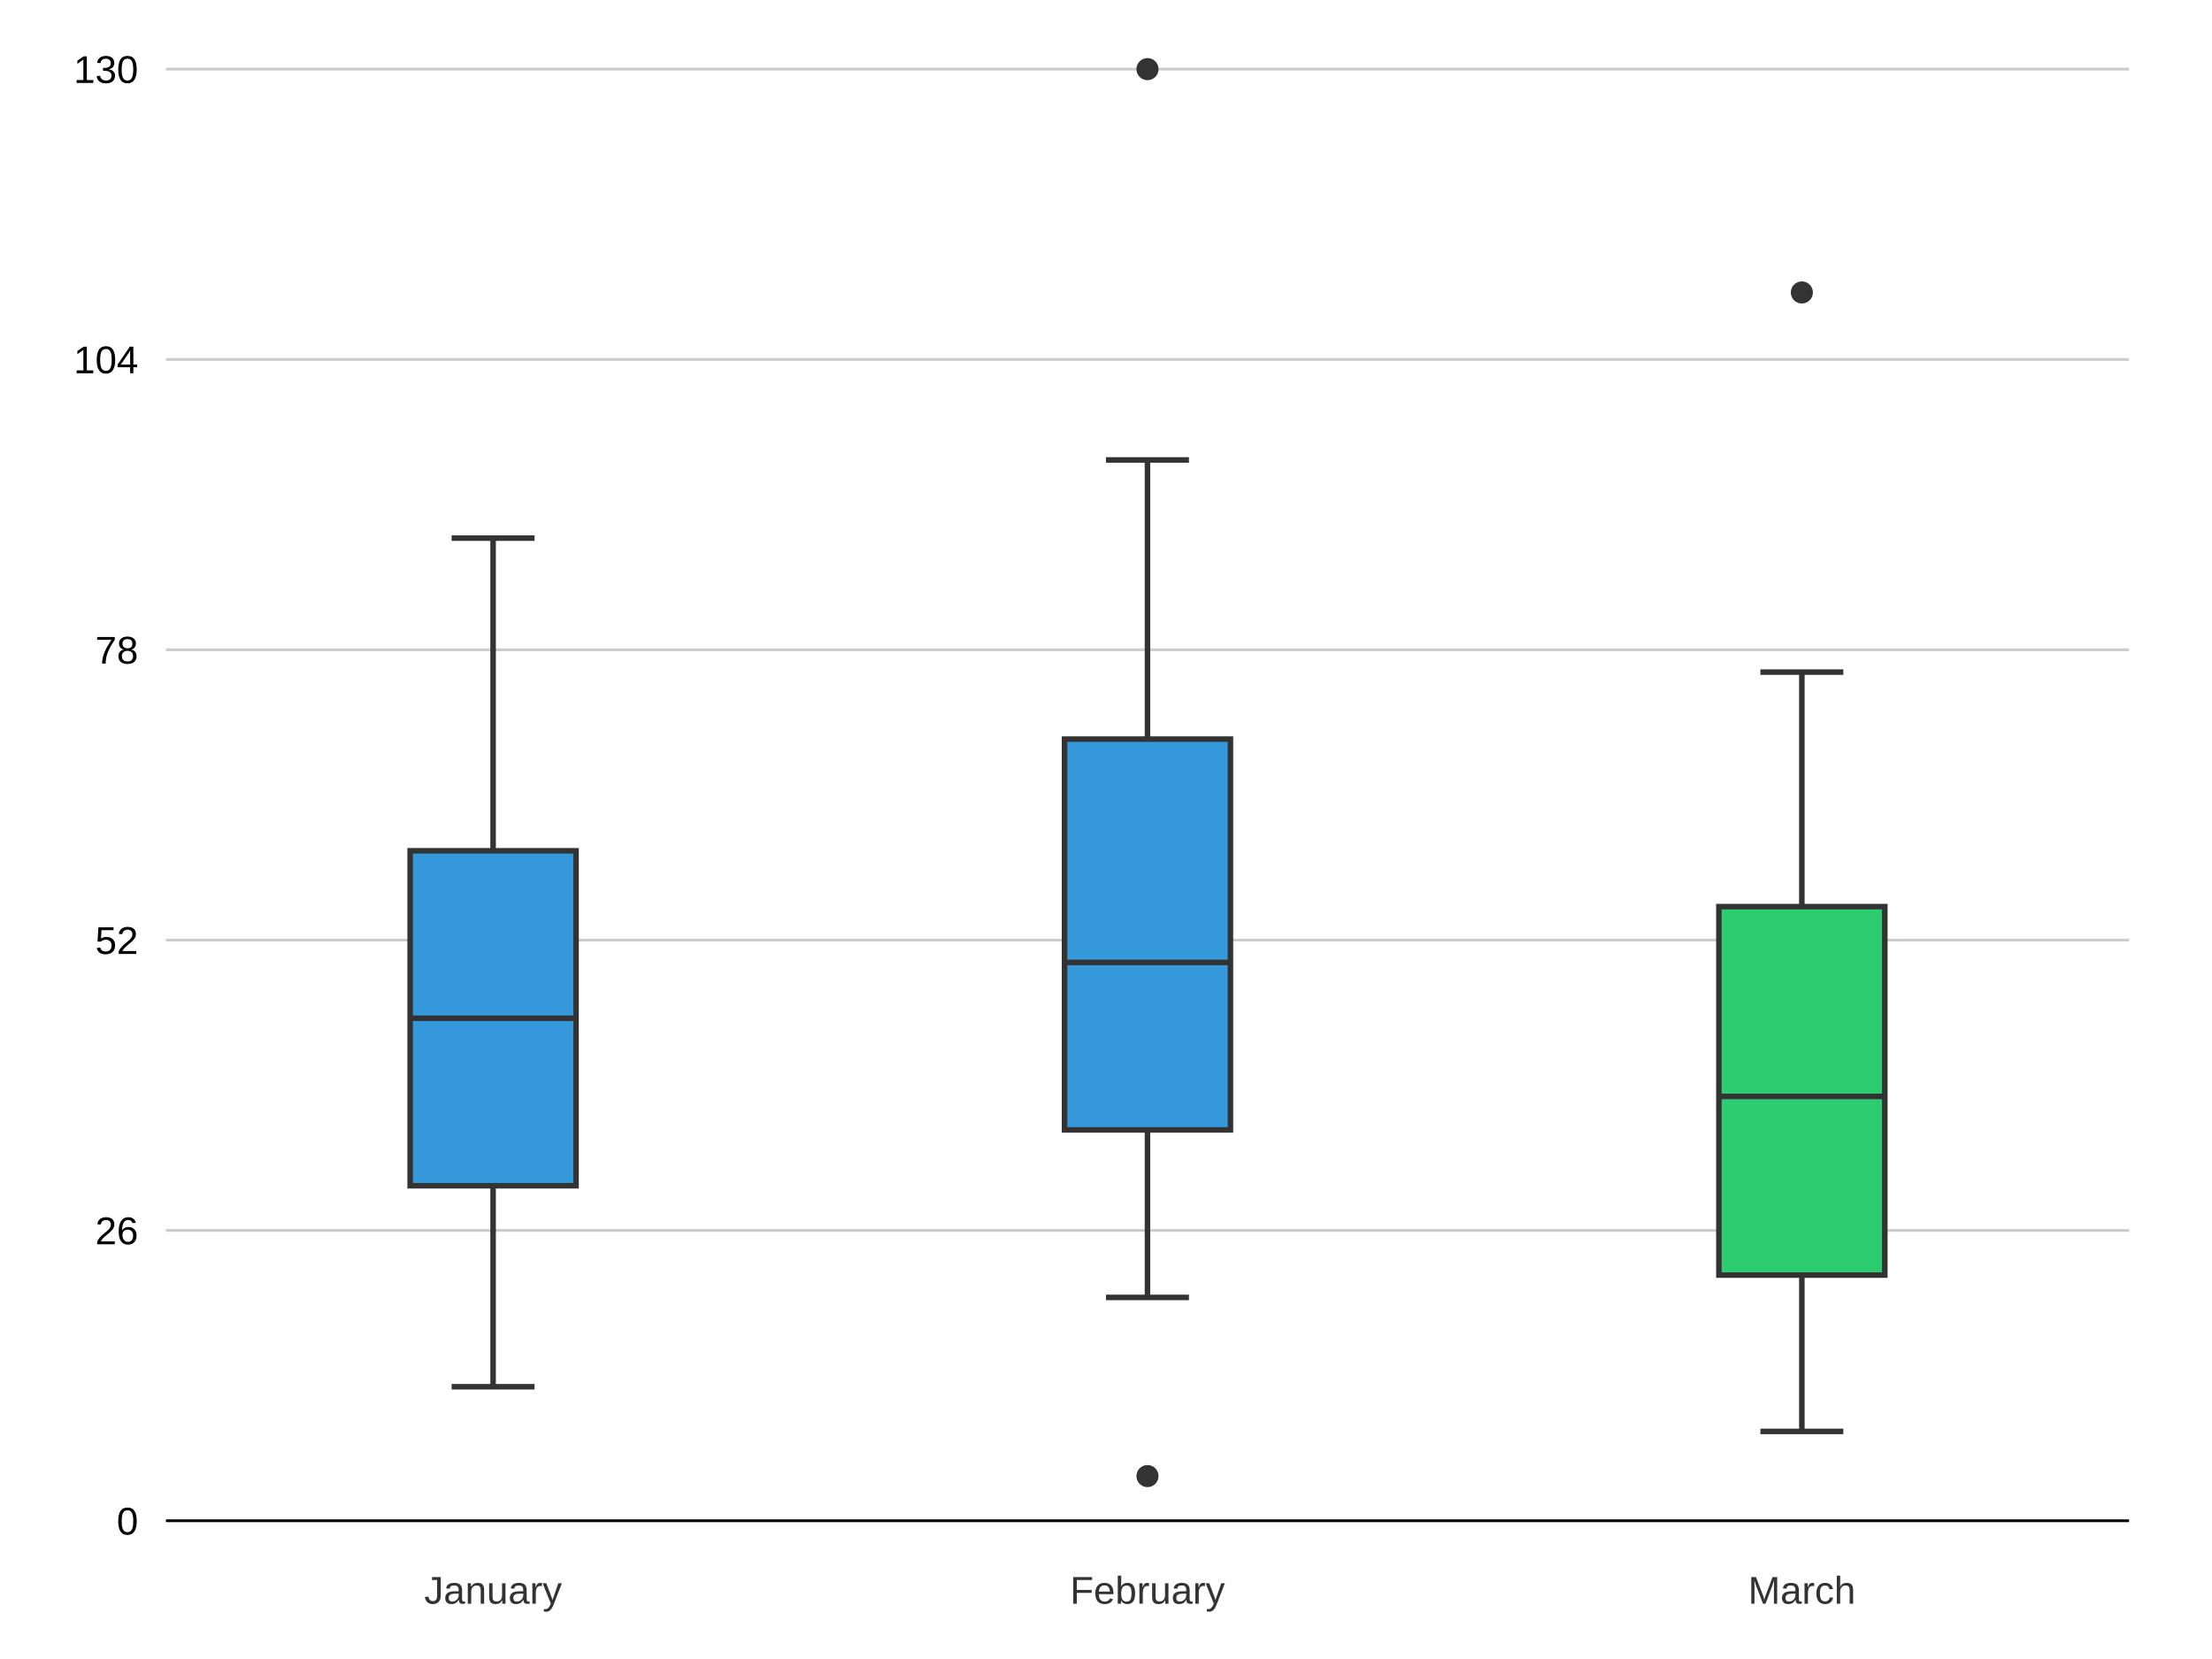
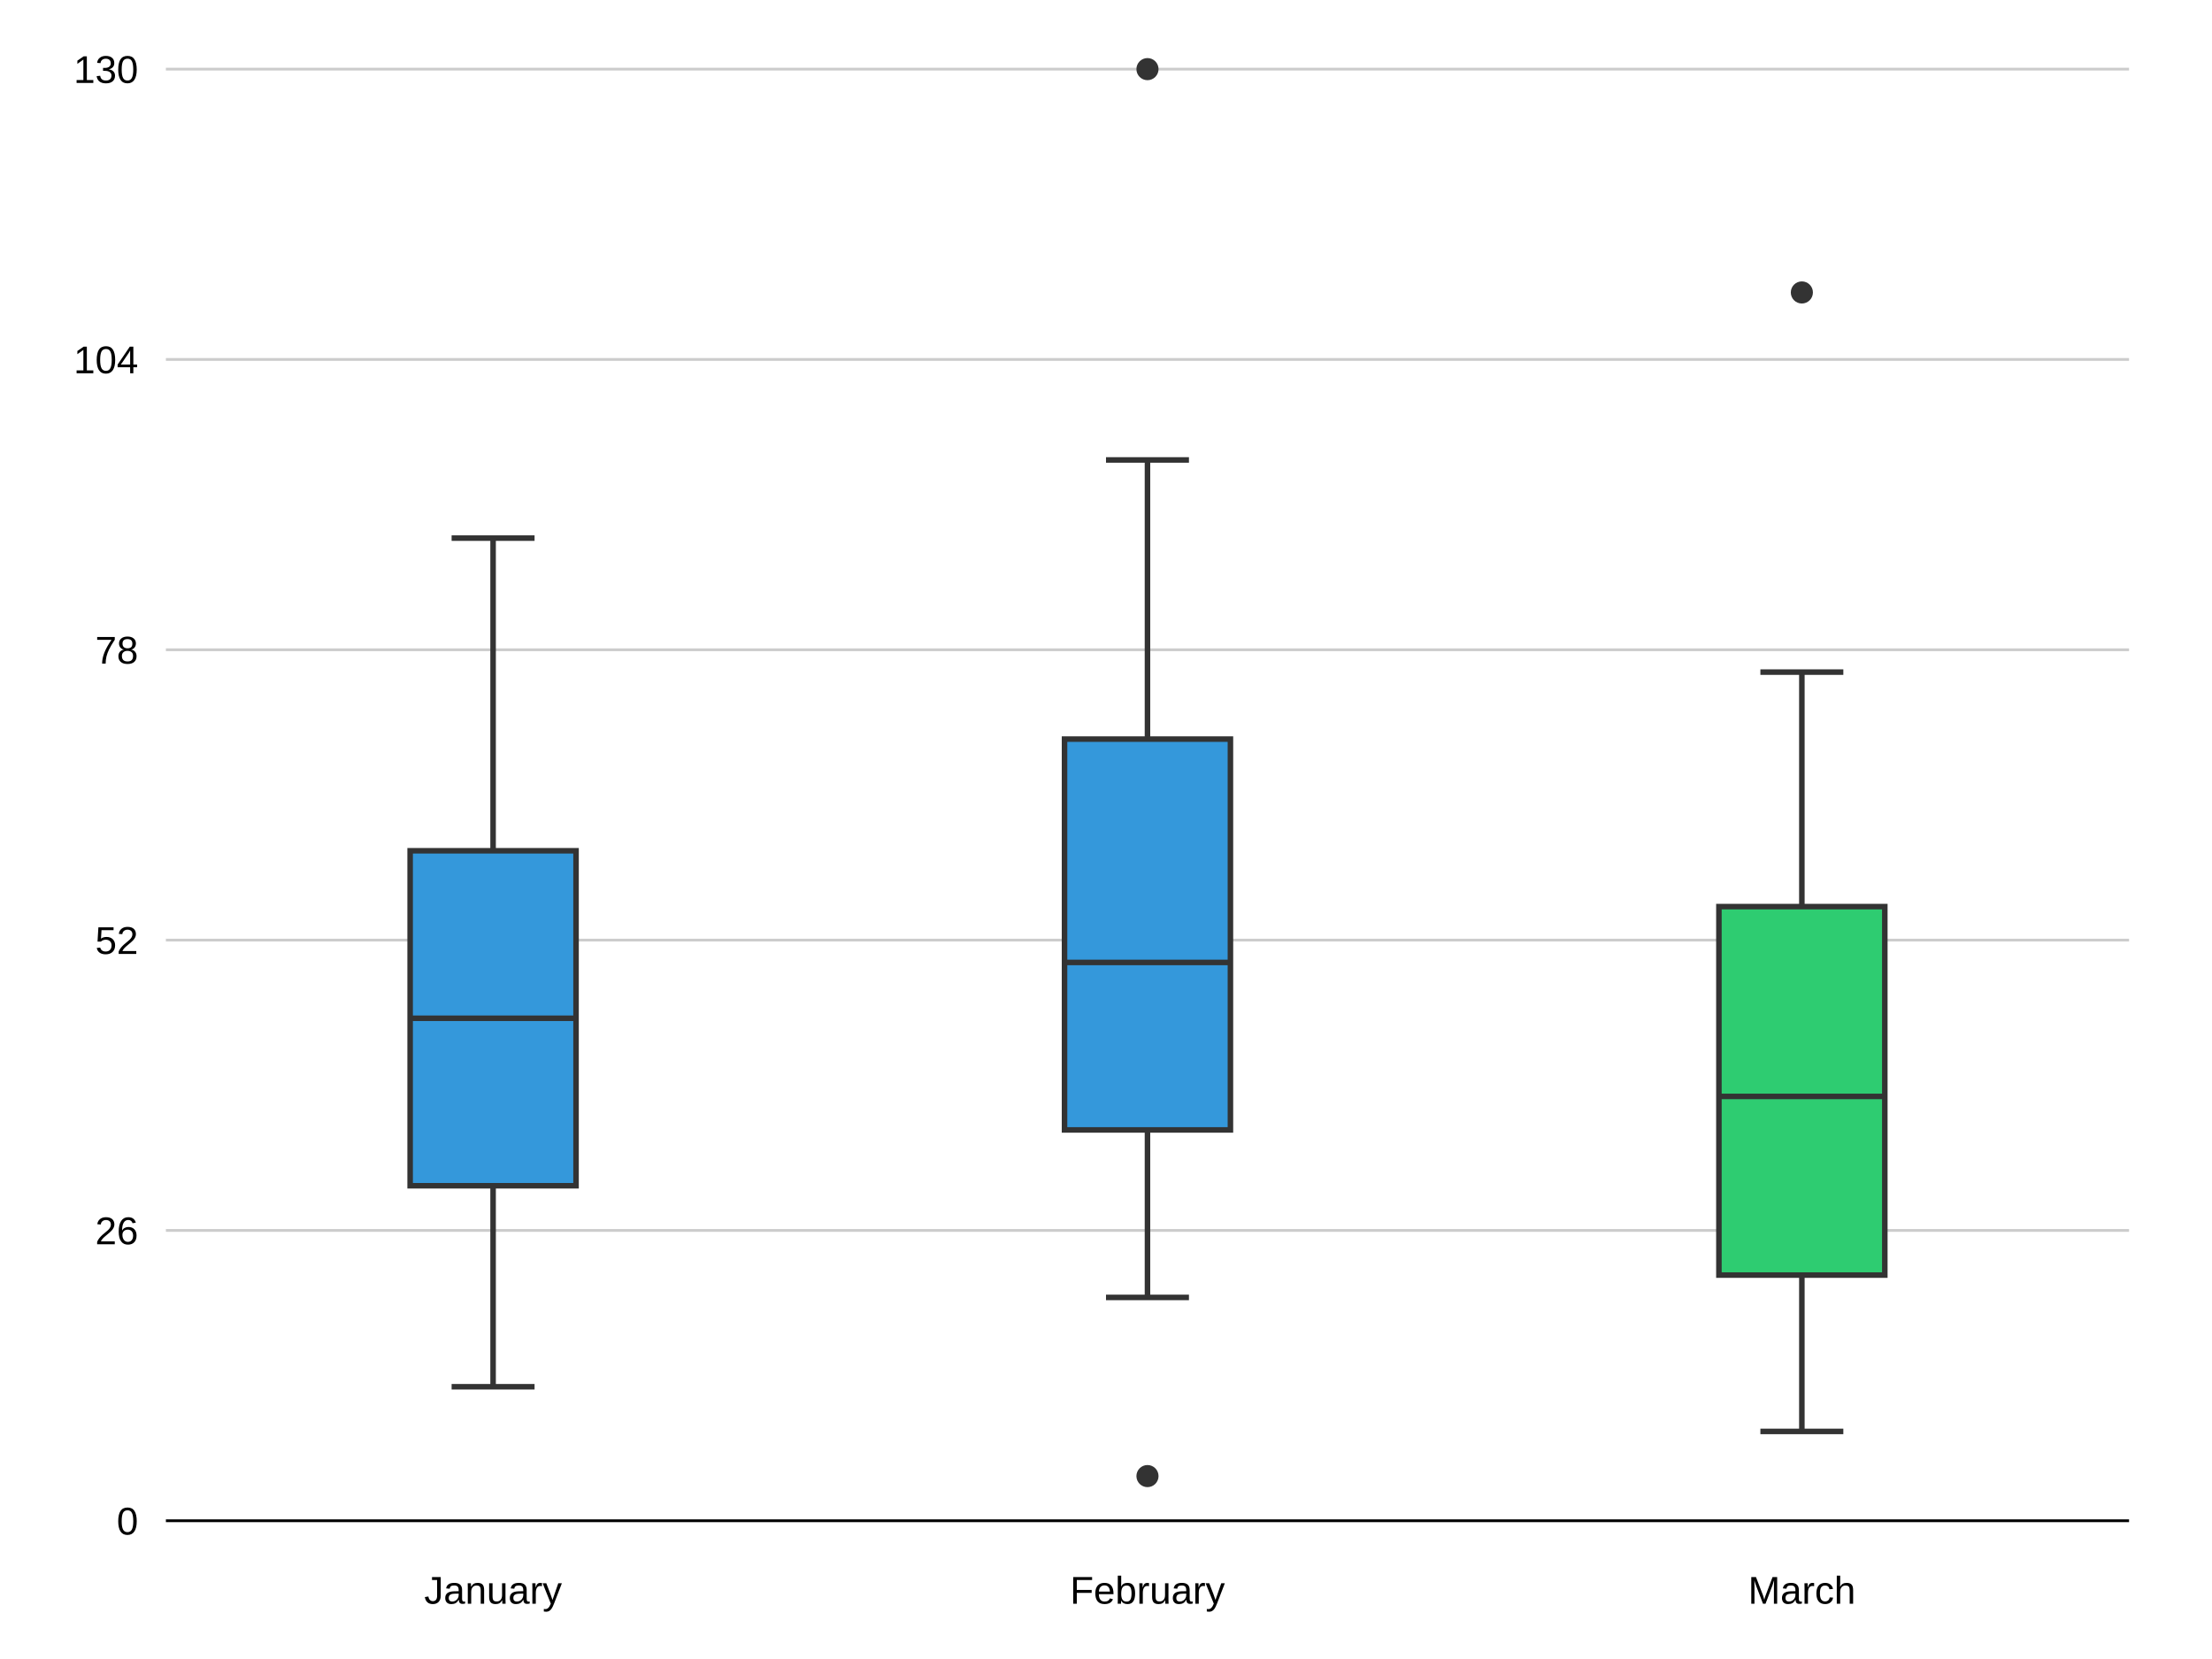
<svg xmlns="http://www.w3.org/2000/svg" width="800" height="600" viewBox="0 0 800 600">
  <rect x="0" y="0" width="800" height="600" fill="white" fill-opacity="1" stroke="none" stroke-width="0" rx="0" ry="0" />
  <text x="50" y="555" font-family="arial" font-size="14" fill="black" stroke="none" stroke-width="0" text-anchor="end" dominant-baseline="alphabetic" alignment-baseline="auto">0</text>
  <text x="50" y="450" font-family="arial" font-size="14" fill="black" stroke="none" stroke-width="0" text-anchor="end" dominant-baseline="alphabetic" alignment-baseline="auto">26</text>
  <text x="50" y="345" font-family="arial" font-size="14" fill="black" stroke="none" stroke-width="0" text-anchor="end" dominant-baseline="alphabetic" alignment-baseline="auto">52</text>
  <text x="50" y="240" font-family="arial" font-size="14" fill="black" stroke="none" stroke-width="0" text-anchor="end" dominant-baseline="alphabetic" alignment-baseline="auto">78</text>
  <text x="50" y="135" font-family="arial" font-size="14" fill="black" stroke="none" stroke-width="0" text-anchor="end" dominant-baseline="alphabetic" alignment-baseline="auto">104</text>
  <text x="50" y="30" font-family="arial" font-size="14" fill="black" stroke="none" stroke-width="0" text-anchor="end" dominant-baseline="alphabetic" alignment-baseline="auto">130</text>
  <line x1="60" y1="550" x2="770" y2="550" stroke="black" stroke-dasharray="none" stroke-width="1" stroke-opacity="1" />
  <line x1="60" y1="445" x2="770" y2="445" stroke="black" stroke-dasharray="none" stroke-width="1" stroke-opacity="0.2" />
  <line x1="60" y1="340" x2="770" y2="340" stroke="black" stroke-dasharray="none" stroke-width="1" stroke-opacity="0.2" />
  <line x1="60" y1="235" x2="770" y2="235" stroke="black" stroke-dasharray="none" stroke-width="1" stroke-opacity="0.2" />
  <line x1="60" y1="130" x2="770" y2="130" stroke="black" stroke-dasharray="none" stroke-width="1" stroke-opacity="0.2" />
  <line x1="60" y1="25" x2="770" y2="25" stroke="black" stroke-dasharray="none" stroke-width="1" stroke-opacity="0.2" />
  <line x1="178.333" y1="501.538" x2="178.333" y2="194.615" stroke="#333" stroke-dasharray="none" stroke-width="2" stroke-opacity="1" />
  <line x1="163.333" y1="501.538" x2="193.333" y2="501.538" stroke="#333" stroke-dasharray="none" stroke-width="2" stroke-opacity="1" />
  <line x1="163.333" y1="194.615" x2="193.333" y2="194.615" stroke="#333" stroke-dasharray="none" stroke-width="2" stroke-opacity="1" />
  <rect x="148.333" y="307.692" width="60" height="121.154" fill="#3498db" fill-opacity="1" stroke="#333" stroke-width="2" rx="0" ry="0" />
  <line x1="148.333" y1="368.269" x2="208.333" y2="368.269" stroke="#333" stroke-dasharray="none" stroke-width="2" stroke-opacity="1" />
-   <text x="178.333" y="580" font-family="arial" font-size="14" fill="#333" stroke="none" stroke-width="0" text-anchor="middle" dominant-baseline="alphabetic" alignment-baseline="auto">January</text>
+   <text x="178.333" y="580" font-family="arial" font-size="14" fill="black" stroke="none" stroke-width="0" text-anchor="middle" dominant-baseline="alphabetic" alignment-baseline="auto">January</text>
  <line x1="415" y1="469.231" x2="415" y2="166.346" stroke="#333" stroke-dasharray="none" stroke-width="2" stroke-opacity="1" />
  <line x1="400" y1="469.231" x2="430" y2="469.231" stroke="#333" stroke-dasharray="none" stroke-width="2" stroke-opacity="1" />
  <line x1="400" y1="166.346" x2="430" y2="166.346" stroke="#333" stroke-dasharray="none" stroke-width="2" stroke-opacity="1" />
  <rect x="385" y="267.308" width="60" height="141.346" fill="#3498db" fill-opacity="1" stroke="#333" stroke-width="2" rx="0" ry="0" />
  <line x1="385" y1="348.077" x2="445" y2="348.077" stroke="#333" stroke-dasharray="none" stroke-width="2" stroke-opacity="1" />
  <circle cx="415" cy="25" r="4" fill="#333" stroke="none" stroke-width="0" />
  <circle cx="415" cy="533.846" r="4" fill="#333" stroke="none" stroke-width="0" />
-   <text x="415" y="580" font-family="arial" font-size="14" fill="#333" stroke="none" stroke-width="0" text-anchor="middle" dominant-baseline="alphabetic" alignment-baseline="auto">February</text>
+   <text x="415" y="580" font-family="arial" font-size="14" fill="black" stroke="none" stroke-width="0" text-anchor="middle" dominant-baseline="alphabetic" alignment-baseline="auto">February</text>
  <line x1="651.667" y1="517.692" x2="651.667" y2="243.077" stroke="#333" stroke-dasharray="none" stroke-width="2" stroke-opacity="1" />
  <line x1="636.667" y1="517.692" x2="666.667" y2="517.692" stroke="#333" stroke-dasharray="none" stroke-width="2" stroke-opacity="1" />
  <line x1="636.667" y1="243.077" x2="666.667" y2="243.077" stroke="#333" stroke-dasharray="none" stroke-width="2" stroke-opacity="1" />
  <rect x="621.667" y="327.885" width="60" height="133.269" fill="#2ecc71" fill-opacity="1" stroke="#333" stroke-width="2" rx="0" ry="0" />
  <line x1="621.667" y1="396.538" x2="681.667" y2="396.538" stroke="#333" stroke-dasharray="none" stroke-width="2" stroke-opacity="1" />
  <circle cx="651.667" cy="105.769" r="4" fill="#333" stroke="none" stroke-width="0" />
-   <text x="651.667" y="580" font-family="arial" font-size="14" fill="#333" stroke="none" stroke-width="0" text-anchor="middle" dominant-baseline="alphabetic" alignment-baseline="auto">March</text>
+   <text x="651.667" y="580" font-family="arial" font-size="14" fill="black" stroke="none" stroke-width="0" text-anchor="middle" dominant-baseline="alphabetic" alignment-baseline="auto">March</text>
</svg>
